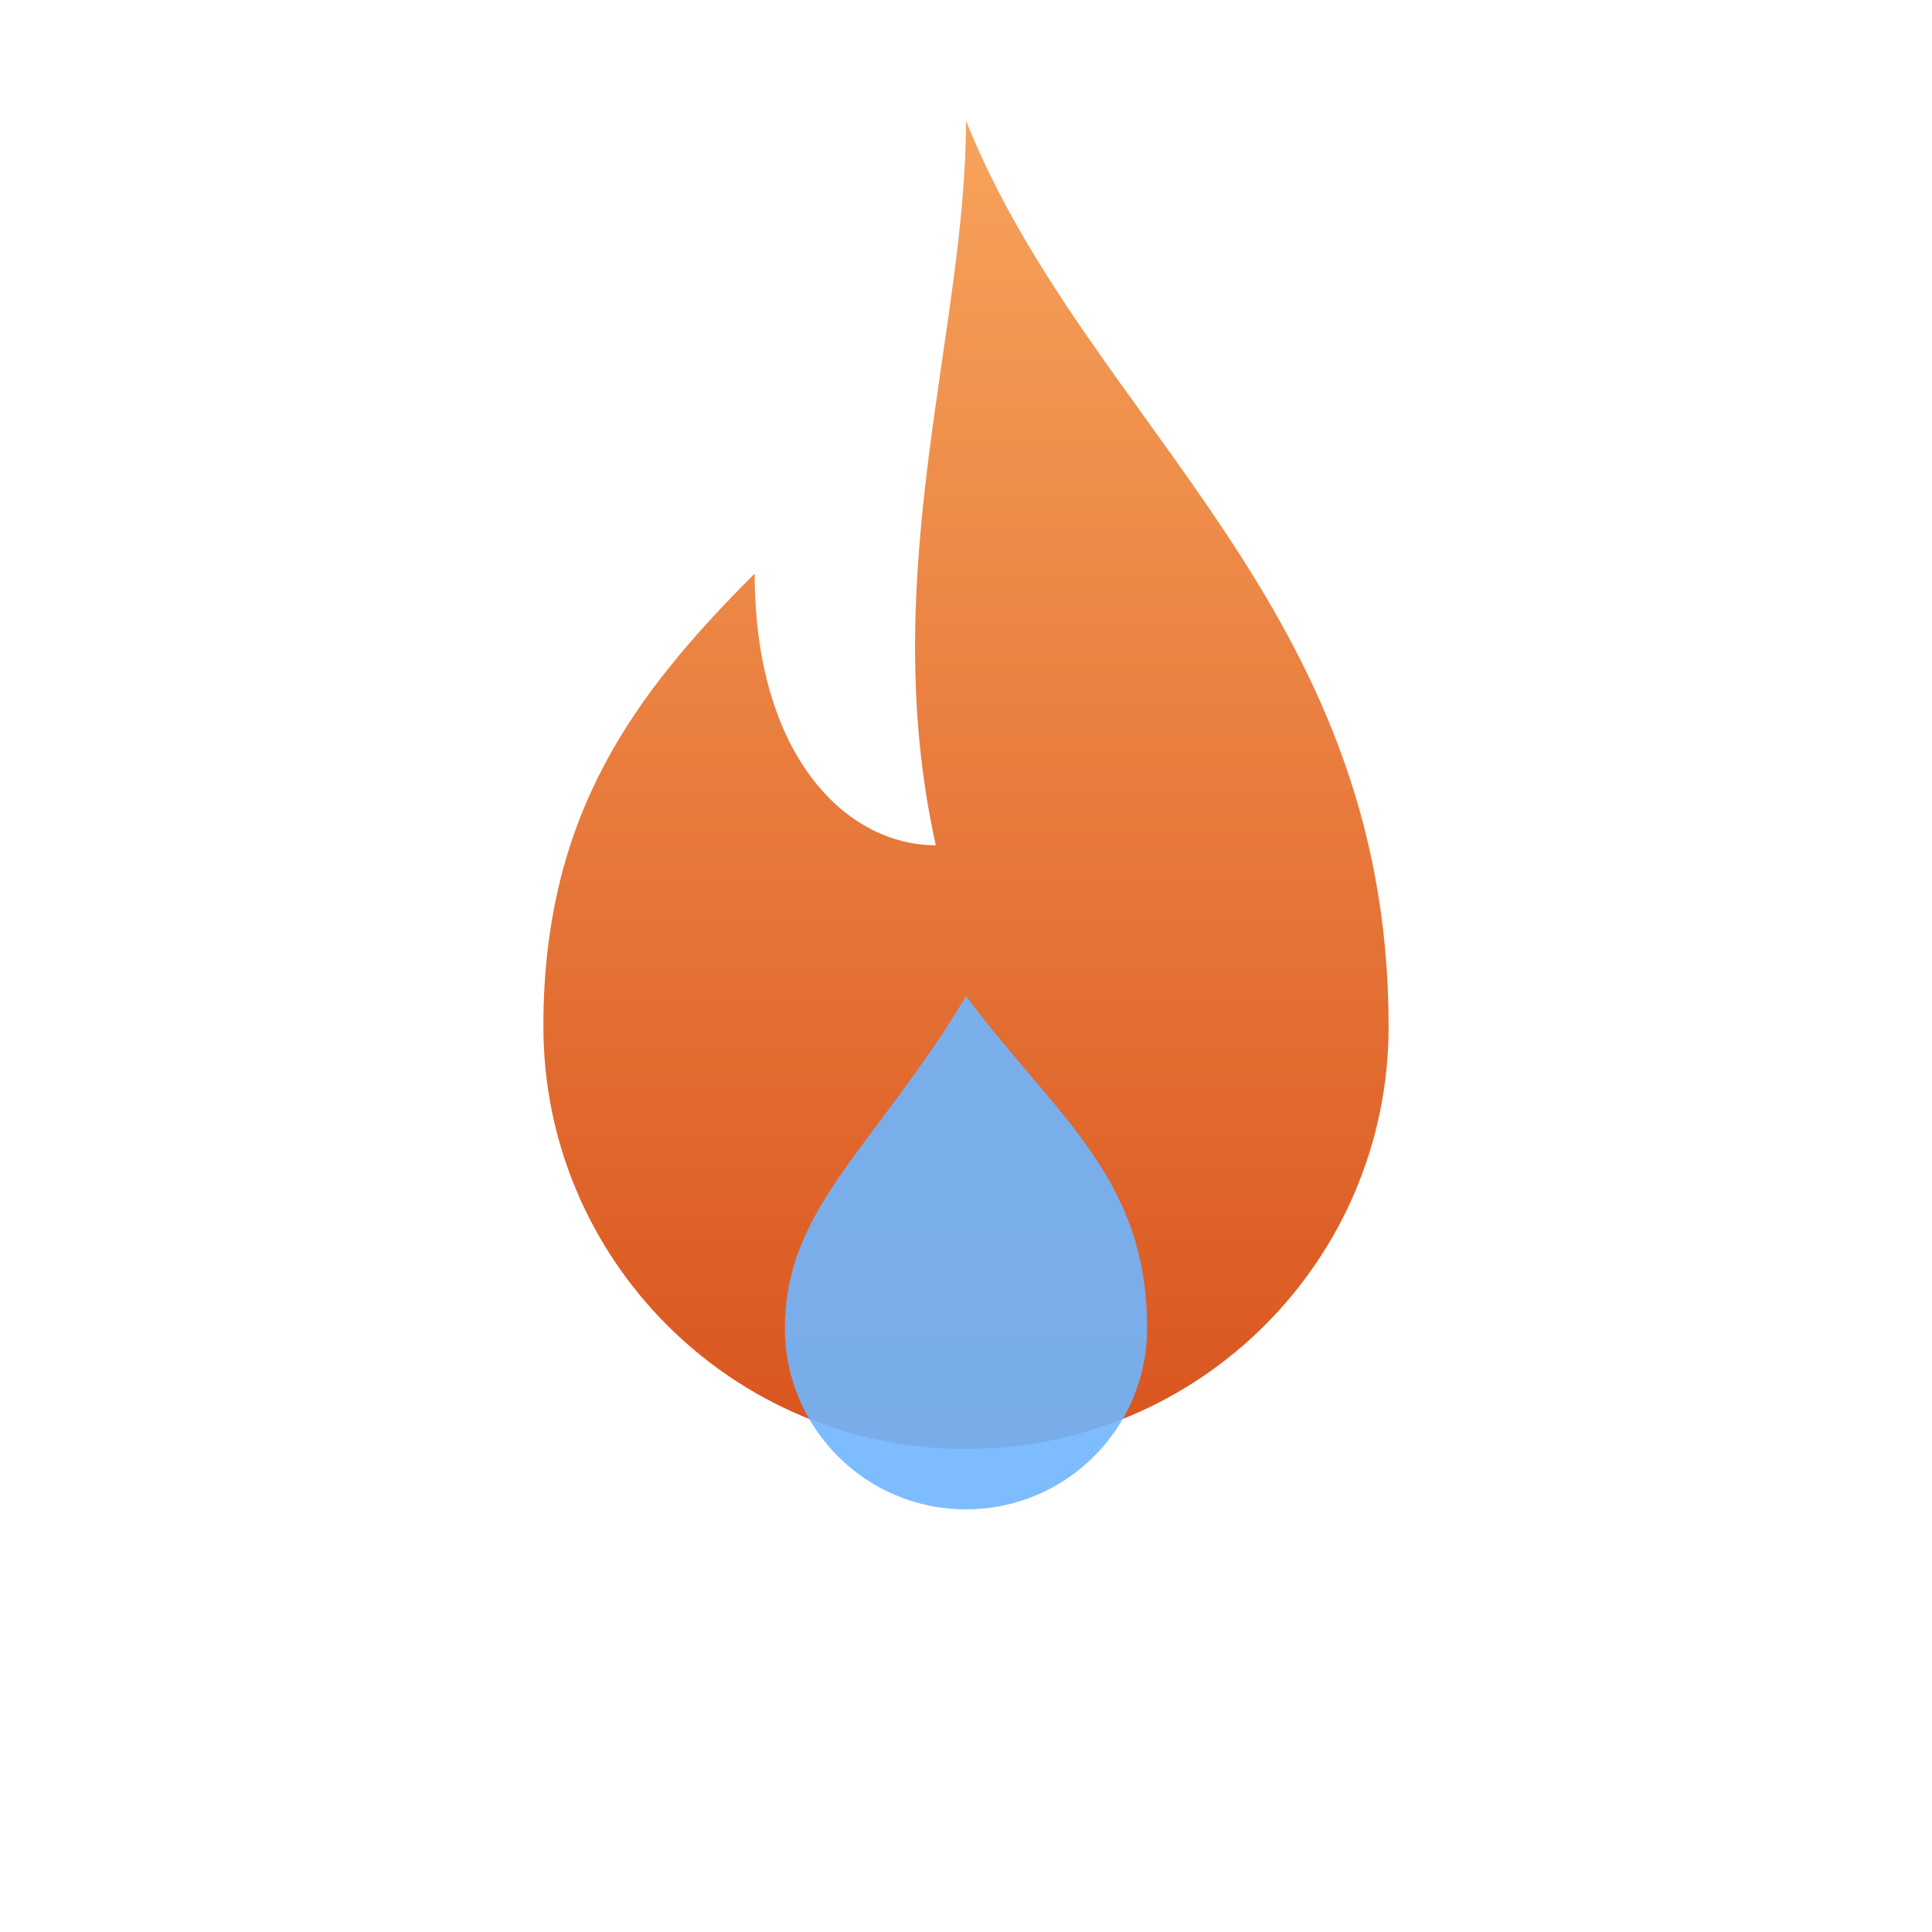
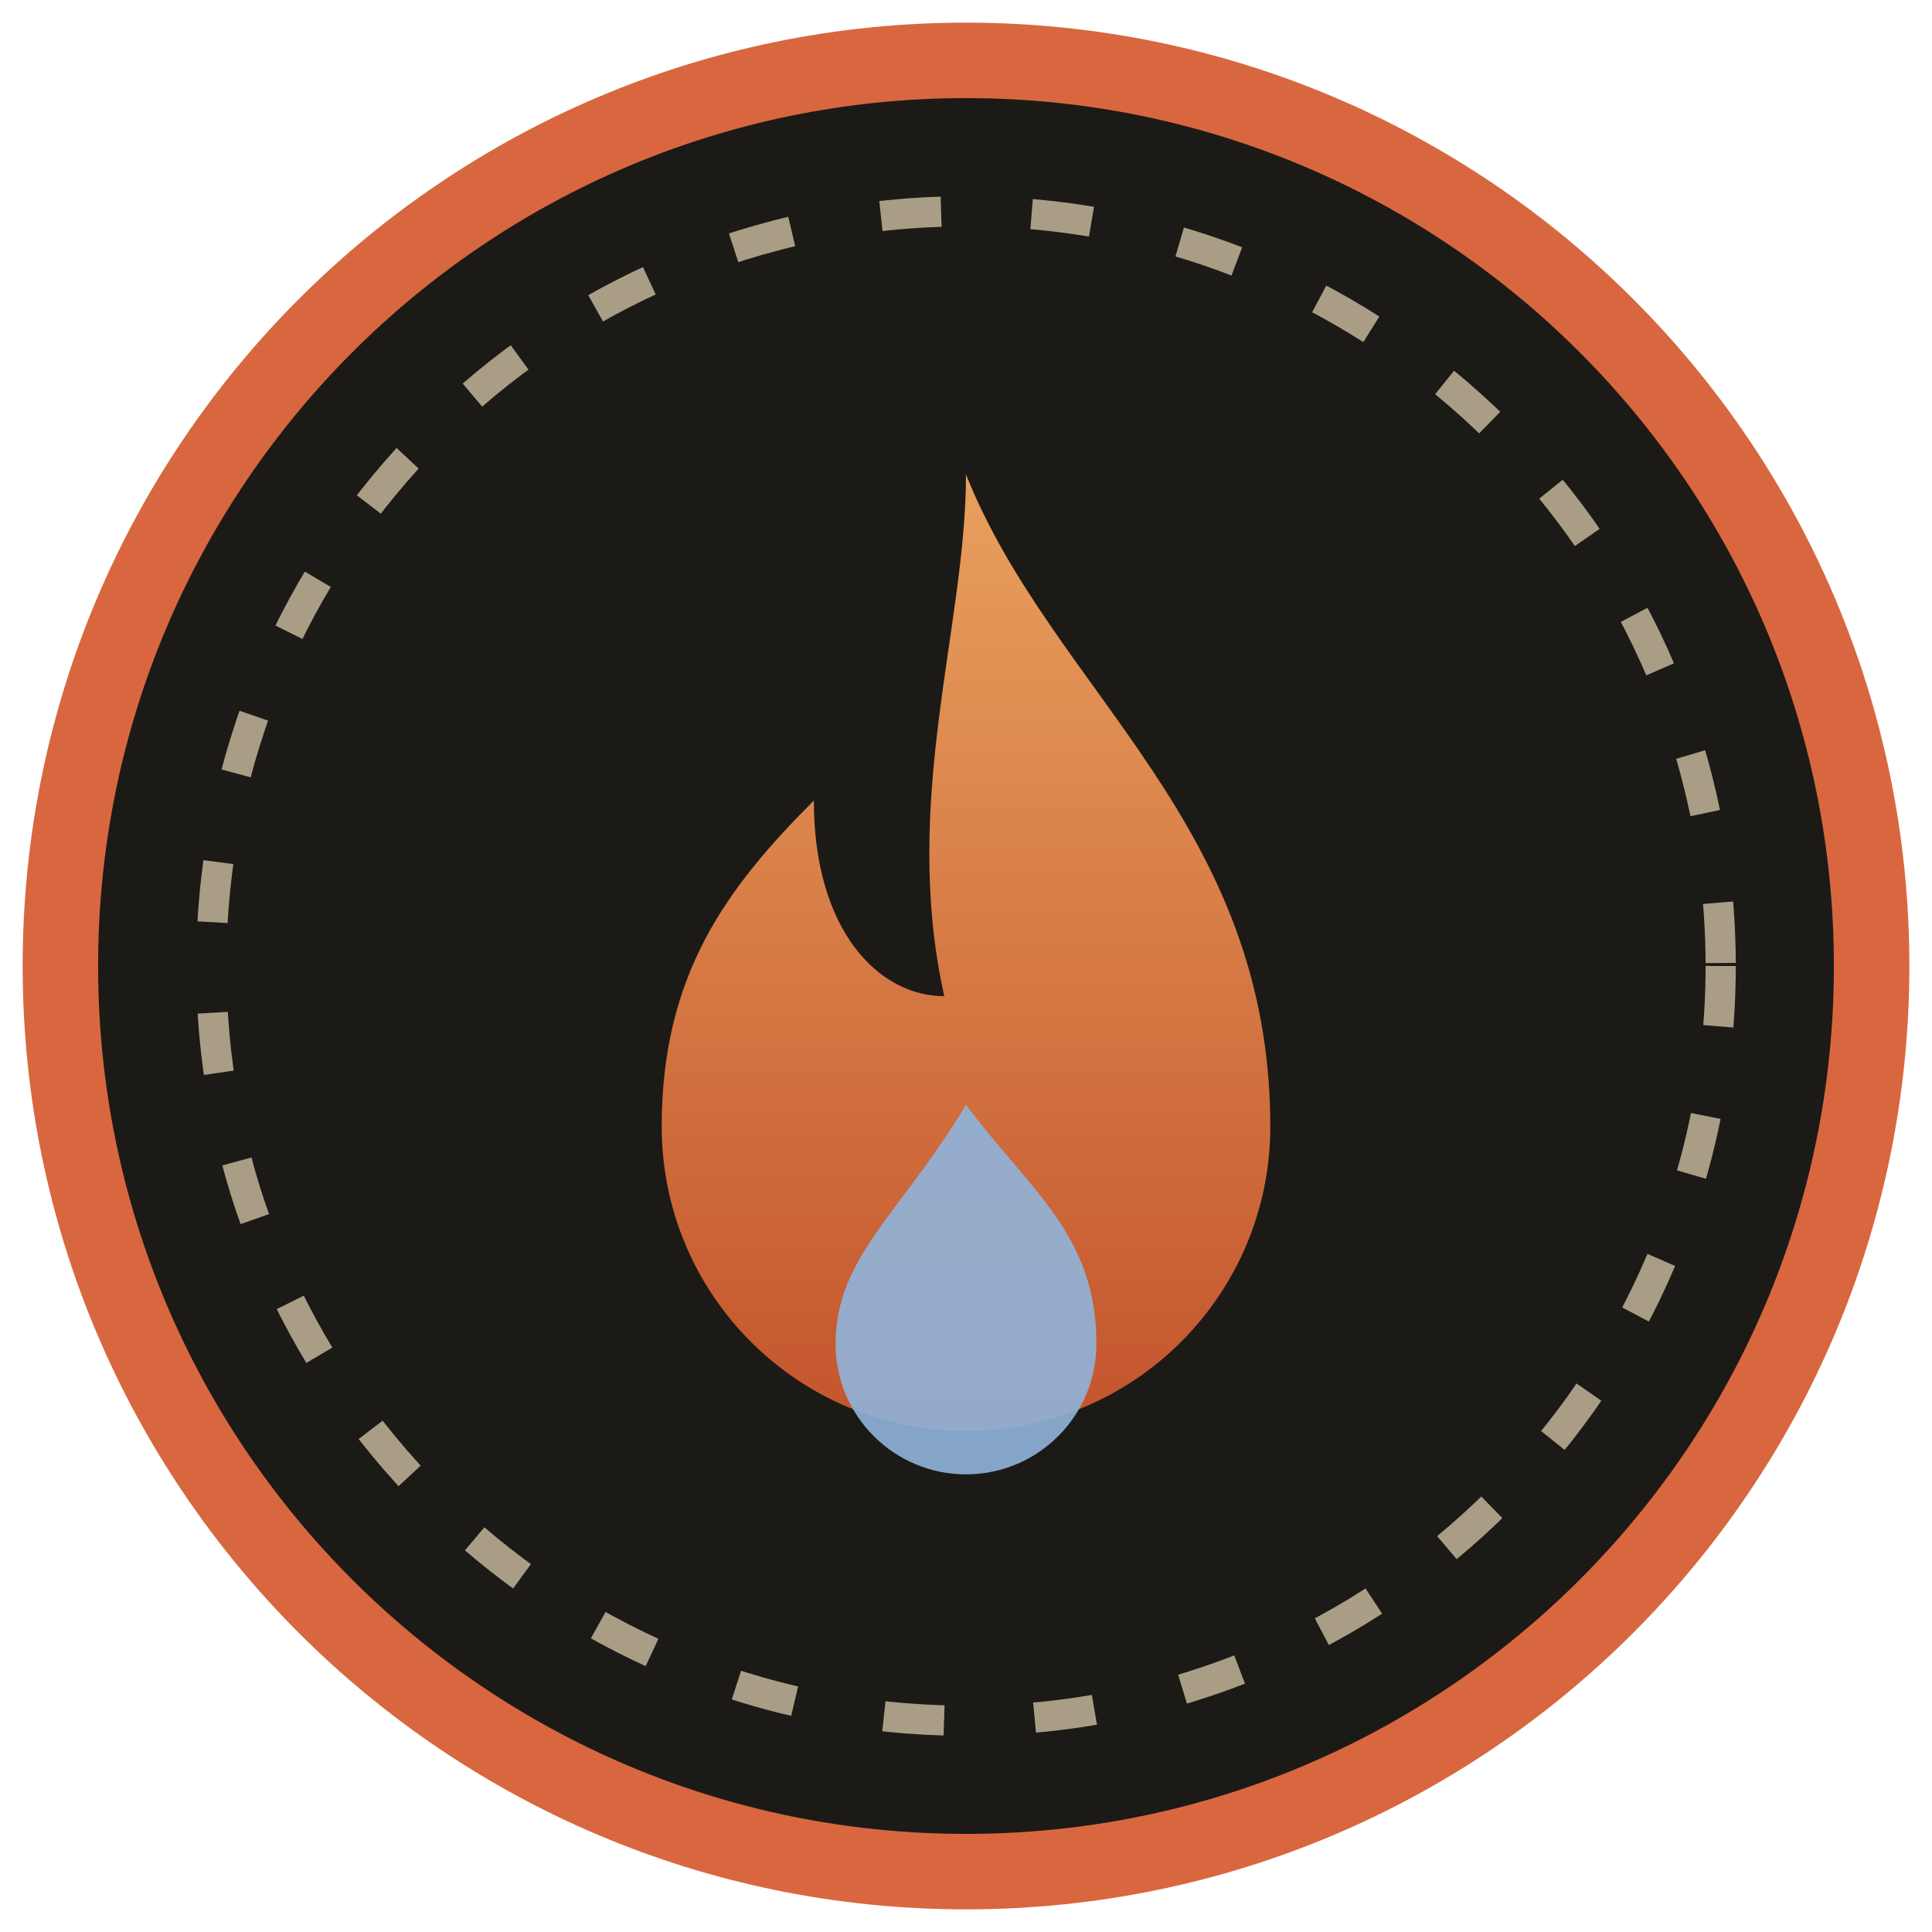
<svg xmlns="http://www.w3.org/2000/svg" viewBox="0 0 64 64" width="64" height="64">
  <defs>
    <linearGradient id="g" x1="0" y1="1" x2="0" y2="0">
-       <stop offset="0" stop-color="#d9541e" />
-       <stop offset="1" stop-color="#f7a35c" />
+       <stop offset="0" stop-color="#c4542c" />
+       <stop offset="1" stop-color="#e8a05e" />
    </linearGradient>
  </defs>
-   <path d="M32 4c4 10 14 16 14 30a14 14 0 0 1-28 0c0-7 3-11 7-15 0 6 3 9 6 9-2-9 1-17 1-24z" fill="url(#g)" />
-   <path d="M32 33c3 4 6 6 6 11a6 6 0 0 1-12 0c0-4 3-6 6-11z" fill="#6fb6ff" opacity="0.9" />
+   <circle cx="32" cy="32" r="30" fill="#1c1a16" stroke="#d8673f" stroke-width="2.5" />
+   <circle cx="32" cy="32" r="25" fill="none" stroke="#a99d85" stroke-width="1" stroke-dasharray="2 3" />
+   <g transform="translate(32 33) scale(0.72) translate(-32 -28)">
+     <path d="M32 4c4 10 14 16 14 30a14 14 0 0 1-28 0c0-7 3-11 7-15 0 6 3 9 6 9-2-9 1-17 1-24z" fill="url(#g)" />
+     <path d="M32 33c3 4 6 6 6 11a6 6 0 0 1-12 0c0-4 3-6 6-11z" fill="#8fb4dc" opacity="0.9" />
+   </g>
</svg>
